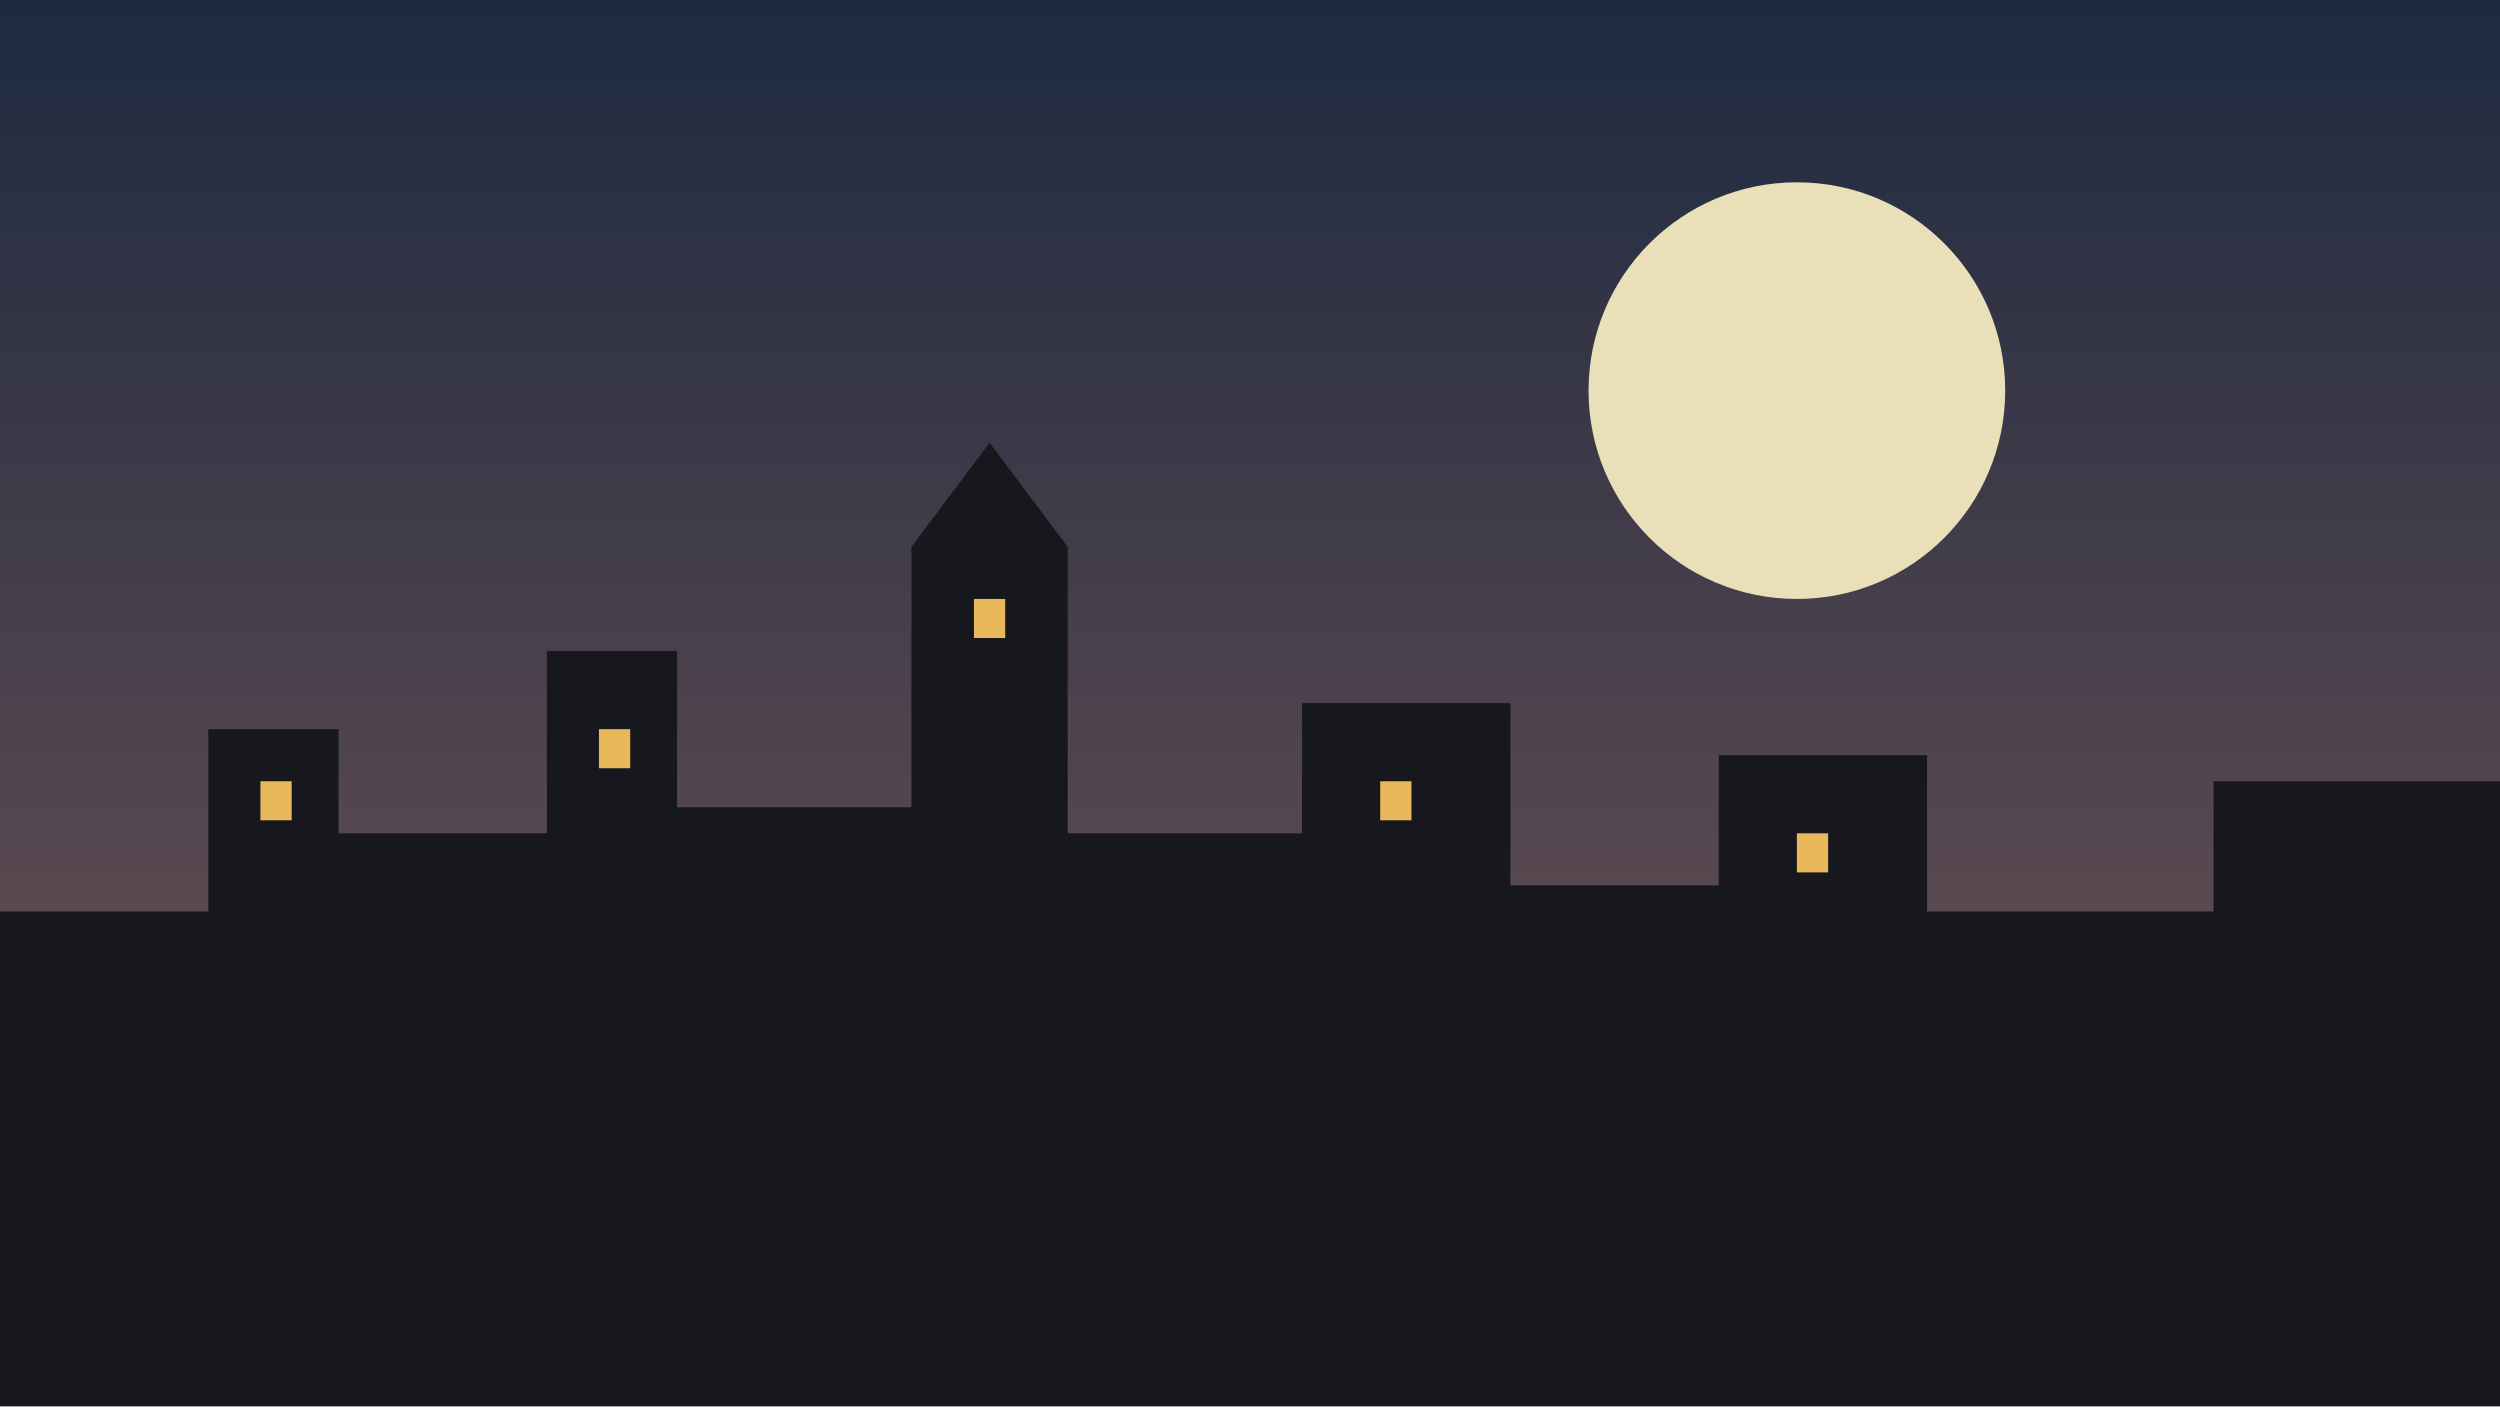
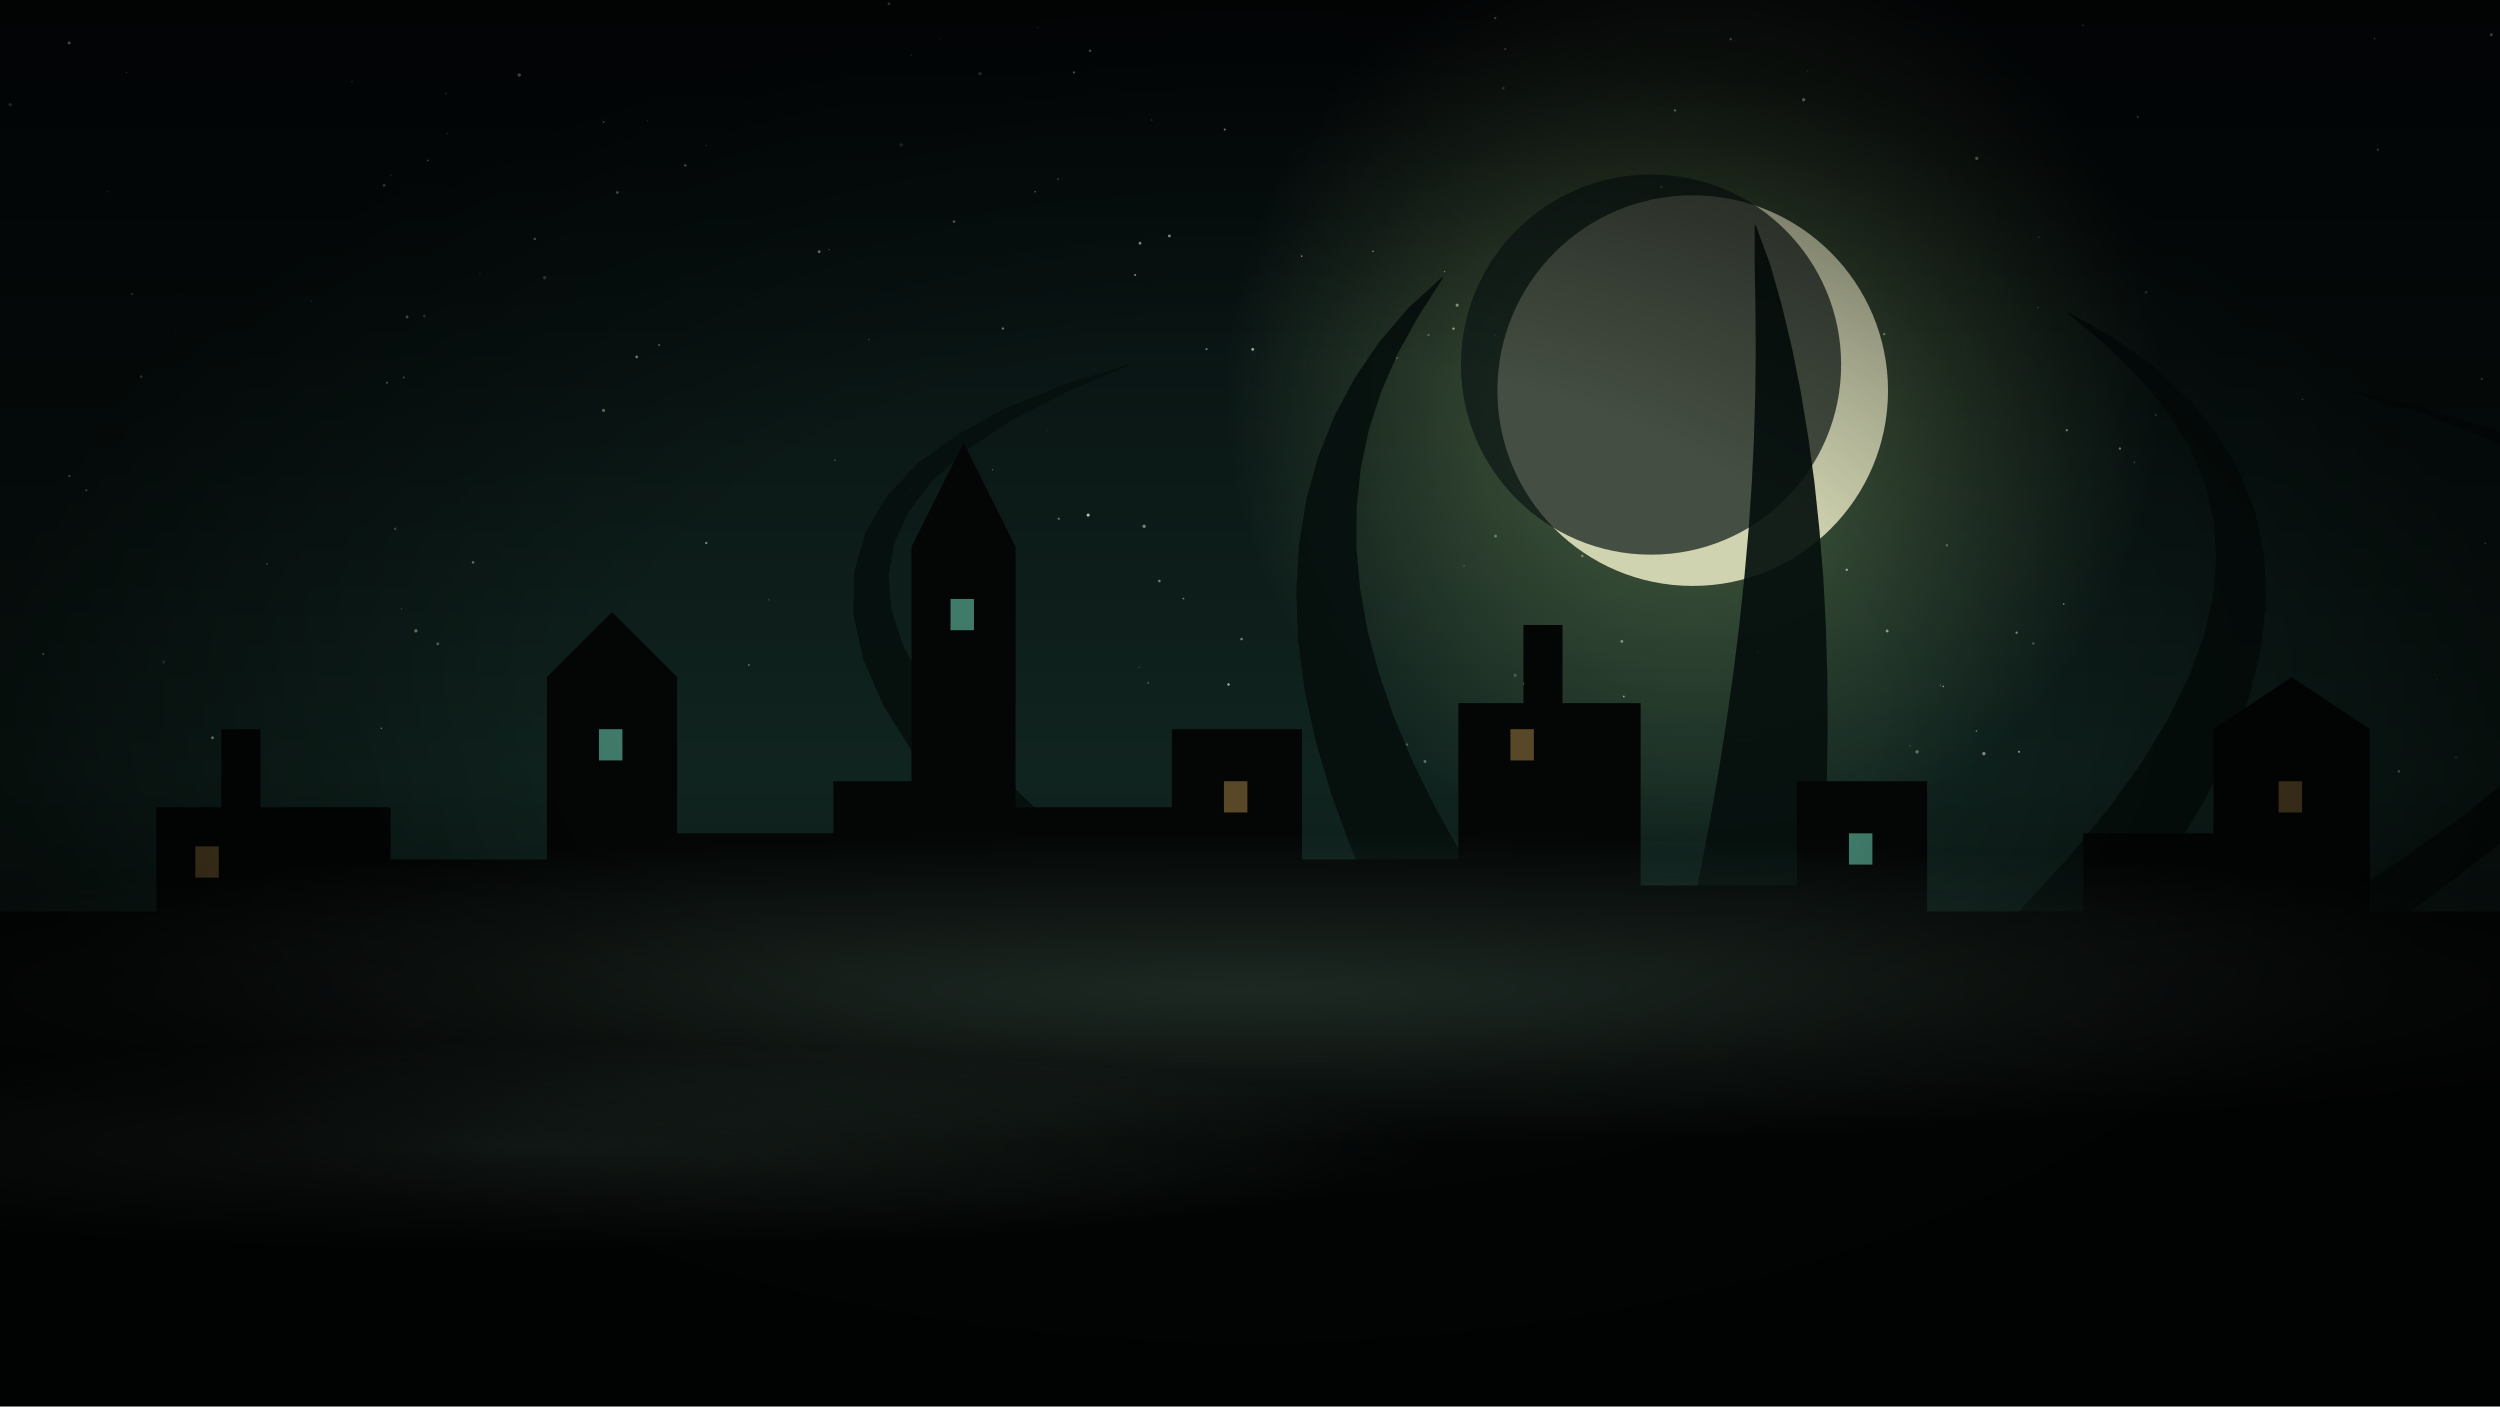
<svg xmlns="http://www.w3.org/2000/svg" width="1920" height="1080" viewBox="0 0 1920 1080">
  <defs>
    <linearGradient id="sky" x1="0" y1="0" x2="0" y2="1">
-       <stop offset="0" stop-color="#1e2a40" />
-       <stop offset="1" stop-color="#7a5a5a" />
+       <stop offset="0" stop-color="#04090b" />
+       <stop offset="0.55" stop-color="#10241f" />
+       <stop offset="1" stop-color="#030605" />
    </linearGradient>
+     <radialGradient id="moon" cx="0.5" cy="0.5">
+       <stop offset="0" stop-color="#b5d98a" stop-opacity="0.4" />
+       <stop offset="1" stop-color="#b5d98a" stop-opacity="0" />
+     </radialGradient>
+     <radialGradient id="fog" cx="0.5" cy="0.5">
+       <stop offset="0" stop-color="#7aa08c" stop-opacity="0.22" />
+       <stop offset="1" stop-color="#7aa08c" stop-opacity="0" />
+     </radialGradient>
+     <radialGradient id="vig" cx="0.5" cy="0.5">
+       <stop offset="0.5" stop-color="#000" stop-opacity="0" />
+       <stop offset="1" stop-color="#000" stop-opacity="0.6" />
+     </radialGradient>
  </defs>
  <rect width="1920" height="1080" fill="url(#sky)" />
-   <circle cx="1380" cy="300" r="160" fill="#e9dfb8" />
-   <path d="M0 1080V700H160V560H260V640H420V500H520V620H700V420L760 340L820 420V640H1000V540H1160V680H1320V580H1480V700H1700V600H1920V1080Z" fill="#16181e" />
-   <g fill="#e8b85a">
-     <rect x="200" y="600" width="24" height="30" />
-     <rect x="460" y="560" width="24" height="30" />
-     <rect x="748" y="460" width="24" height="30" />
-     <rect x="1060" y="600" width="24" height="30" />
-     <rect x="1380" y="640" width="24" height="30" />
+   <g fill="#ece3cf">
+     <circle cx="1097.1" cy="257.3" r="0.9" fill-opacity="0.3" />
+     <circle cx="1561.6" cy="494.2" r="1" fill-opacity="0.3" />
+     <circle cx="999.7" cy="196.7" r="0.6" fill-opacity="0.8" />
+     <circle cx="1913.4" cy="26.7" r="1.2" fill-opacity="0.6" />
+     <circle cx="732.7" cy="170.2" r="1" fill-opacity="0.5" />
+     <circle cx="1316.9" cy="397.1" r="0.5" fill-opacity="0.7" />
+     <circle cx="1886.2" cy="581.6" r="1" fill-opacity="0.2" />
+     <circle cx="7.8" cy="80.4" r="1.2" fill-opacity="0.4" />
+     <circle cx="703" cy="538.9" r="0.7" fill-opacity="0.5" />
+     <circle cx="837.2" cy="39" r="0.9" fill-opacity="0.7" />
+     <circle cx="300.3" cy="134.6" r="0.8" fill-opacity="0.2" />
+     <circle cx="953.5" cy="490.8" r="1" fill-opacity="0.5" />
+     <circle cx="1641.8" cy="89.8" r="0.9" fill-opacity="0.4" />
+     <circle cx="1154.5" cy="67.7" r="1.1" fill-opacity="0.3" />
+     <circle cx="319.4" cy="484.5" r="1.3" fill-opacity="0.5" />
+     <circle cx="795" cy="147.3" r="0.6" fill-opacity="0.6" />
+     <circle cx="342.6" cy="71.7" r="0.8" fill-opacity="0.3" />
+     <circle cx="1245.6" cy="492.6" r="1.1" fill-opacity="0.5" />
+     <circle cx="667.3" cy="260.8" r="0.4" fill-opacity="0.6" />
+     <circle cx="636.8" cy="191.7" r="0.5" fill-opacity="0.5" />
+     <circle cx="1119.1" cy="234.4" r="1.2" fill-opacity="0.6" />
+     <circle cx="463.5" cy="315.2" r="1.2" fill-opacity="0.5" />
+     <circle cx="1156" cy="37.7" r="0.8" fill-opacity="0.5" />
+     <circle cx="770.2" cy="252.3" r="0.9" fill-opacity="0.5" />
+     <circle cx="940.6" cy="99.5" r="0.8" fill-opacity="0.8" />
+     <circle cx="797.1" cy="21.2" r="0.4" fill-opacity="0.5" />
+     <circle cx="97.1" cy="55.6" r="0.5" fill-opacity="0.5" />
+     <circle cx="1906" cy="291" r="0.8" fill-opacity="0.5" />
+     <circle cx="962.1" cy="268.3" r="1.1" fill-opacity="0.7" />
+     <circle cx="1339.9" cy="254" r="1" fill-opacity="0.7" />
+     <circle cx="295" cy="142.4" r="1" fill-opacity="0.6" />
+     <circle cx="1233.8" cy="353.1" r="1.1" fill-opacity="0.5" />
+     <circle cx="1550.6" cy="577.4" r="0.8" fill-opacity="0.7" />
+     <circle cx="1379" cy="533.2" r="0.4" fill-opacity="0.7" />
+     <circle cx="1472.3" cy="577.4" r="1.3" fill-opacity="0.4" />
+     <circle cx="1286.4" cy="84.8" r="0.9" fill-opacity="0.8" />
+     <circle cx="368.6" cy="209.9" r="0.5" fill-opacity="0.3" />
+     <circle cx="398.8" cy="57.6" r="1.3" fill-opacity="0.7" />
+     <circle cx="890.4" cy="446.2" r="1" fill-opacity="0.5" />
+     <circle cx="813.1" cy="398.4" r="0.9" fill-opacity="0.4" />
+     <circle cx="699.5" cy="376.4" r="1" fill-opacity="0.3" />
+     <circle cx="1170.8" cy="525" r="1.2" fill-opacity="0.6" />
+     <circle cx="134.7" cy="254.1" r="0.5" fill-opacity="0.2" />
+     <circle cx="489" cy="274.1" r="1.1" fill-opacity="0.6" />
+     <circle cx="542.4" cy="417" r="0.9" fill-opacity="0.5" />
+     <circle cx="506.2" cy="265" r="0.7" fill-opacity="0.6" />
+     <circle cx="926.6" cy="268.1" r="0.8" fill-opacity="0.5" />
+     <circle cx="1324.1" cy="431.9" r="1.1" fill-opacity="0.4" />
+     <circle cx="1523.6" cy="578.8" r="1.3" fill-opacity="0.6" />
+     <circle cx="125.7" cy="508.4" r="1.2" fill-opacity="0.2" />
+     <circle cx="629.1" cy="193.3" r="1.1" fill-opacity="0.6" />
+     <circle cx="542.1" cy="111.8" r="0.6" fill-opacity="0.3" />
+     <circle cx="1517.9" cy="561.4" r="0.6" fill-opacity="0.6" />
+     <circle cx="1826.2" cy="115" r="0.9" fill-opacity="0.5" />
+     <circle cx="1871.7" cy="521.8" r="0.4" fill-opacity="0.3" />
+     <circle cx="1628.1" cy="344.5" r="0.9" fill-opacity="0.7" />
+     <circle cx="1467" cy="572.8" r="0.7" fill-opacity="0.2" />
+     <circle cx="1329.2" cy="30.1" r="0.9" fill-opacity="0.7" />
+     <circle cx="762.3" cy="360.7" r="0.6" fill-opacity="0.3" />
+     <circle cx="1163.6" cy="518.7" r="1.3" fill-opacity="0.2" />
+     <circle cx="1768.3" cy="306.7" r="0.7" fill-opacity="0.4" />
+     <circle cx="1109.5" cy="208.6" r="0.5" fill-opacity="0.7" />
+     <circle cx="1356.5" cy="365.9" r="1.1" fill-opacity="0.8" />
+     <circle cx="336.2" cy="494.5" r="1.1" fill-opacity="0.4" />
+     <circle cx="1072.9" cy="275" r="0.6" fill-opacity="0.5" />
+     <circle cx="292.9" cy="559.3" r="0.6" fill-opacity="0.6" />
+     <circle cx="1094.4" cy="584.8" r="1.1" fill-opacity="0.4" />
+     <circle cx="722.1" cy="29.9" r="0.4" fill-opacity="0.4" />
+     <circle cx="1823.7" cy="29.7" r="0.6" fill-opacity="0.6" />
+     <circle cx="692.1" cy="111.3" r="1.3" fill-opacity="0.2" />
+     <circle cx="1148.3" cy="257.3" r="0.7" fill-opacity="0.3" />
+     <circle cx="312.6" cy="243.4" r="1.1" fill-opacity="0.5" />
+     <circle cx="1492.4" cy="527.2" r="0.6" fill-opacity="0.7" />
+     <circle cx="1116.3" cy="252.4" r="0.9" fill-opacity="0.7" />
+     <circle cx="752.6" cy="56.6" r="1.3" fill-opacity="0.3" />
+     <circle cx="205.1" cy="433" r="0.7" fill-opacity="0.4" />
+     <circle cx="1247.1" cy="534.9" r="0.7" fill-opacity="0.7" />
+     <circle cx="1189.9" cy="364.7" r="0.9" fill-opacity="0.2" />
+     <circle cx="303.5" cy="406.2" r="1" fill-opacity="0.3" />
+     <circle cx="1223" cy="284.6" r="0.9" fill-opacity="0.4" />
+     <circle cx="418.3" cy="213.3" r="1.3" fill-opacity="0.3" />
+     <circle cx="1655.6" cy="318.7" r="0.5" fill-opacity="0.7" />
+     <circle cx="33.2" cy="502.3" r="0.7" fill-opacity="0.8" />
+     <circle cx="1395.8" cy="215.1" r="1" fill-opacity="0.8" />
+     <circle cx="328.5" cy="123.3" r="0.7" fill-opacity="0.7" />
+     <circle cx="474.1" cy="147.8" r="1" fill-opacity="0.6" />
+     <circle cx="804" cy="330.7" r="0.4" fill-opacity="0.2" />
+     <circle cx="53.1" cy="33" r="1.1" fill-opacity="0.8" />
+     <circle cx="239.3" cy="231.2" r="0.4" fill-opacity="0.5" />
+     <circle cx="1270.4" cy="374.5" r="1.2" fill-opacity="0.5" />
+     <circle cx="101.3" cy="225.8" r="0.8" fill-opacity="0.4" />
+     <circle cx="66.3" cy="376.5" r="0.8" fill-opacity="0.6" />
+     <circle cx="700" cy="42.3" r="0.6" fill-opacity="0.3" />
+     <circle cx="884.6" cy="92.2" r="0.5" fill-opacity="0.5" />
+     <circle cx="270.3" cy="62.7" r="0.5" fill-opacity="0.6" />
+     <circle cx="1548.8" cy="485.9" r="0.9" fill-opacity="0.6" />
+     <circle cx="1447.1" cy="256.6" r="0.9" fill-opacity="0.6" />
+     <circle cx="1217.1" cy="365.3" r="1" fill-opacity="0.5" />
+     <circle cx="410.7" cy="183.5" r="1" fill-opacity="0.5" />
+     <circle cx="1648.2" cy="224.5" r="1" fill-opacity="0.3" />
+     <circle cx="575.1" cy="510.7" r="0.6" fill-opacity="0.6" />
+     <circle cx="53.3" cy="365.6" r="0.8" fill-opacity="0.7" />
+     <circle cx="1584.9" cy="463.9" r="0.7" fill-opacity="0.6" />
+     <circle cx="297.2" cy="293.9" r="0.8" fill-opacity="0.5" />
+     <circle cx="526.3" cy="127" r="0.9" fill-opacity="0.6" />
+     <circle cx="1080.5" cy="571.8" r="0.9" fill-opacity="0.3" />
+     <circle cx="1231.9" cy="189.9" r="1.2" fill-opacity="0.3" />
+     <circle cx="878.7" cy="404.2" r="1.3" fill-opacity="0.5" />
+     <circle cx="729.8" cy="465.8" r="1.1" fill-opacity="0.7" />
+     <circle cx="1385.2" cy="76.6" r="1.3" fill-opacity="0.8" />
+     <circle cx="835.7" cy="395.6" r="1.2" fill-opacity="0.8" />
+     <circle cx="1388.2" cy="54.4" r="0.5" fill-opacity="0.4" />
+     <circle cx="875.5" cy="186.8" r="1.1" fill-opacity="0.7" />
+     <circle cx="767.4" cy="418.8" r="0.6" fill-opacity="0.8" />
+     <circle cx="463.6" cy="93.7" r="0.7" fill-opacity="0.7" />
+     <circle cx="1148.6" cy="411.7" r="1.1" fill-opacity="0.4" />
+     <circle cx="1842.3" cy="592.4" r="0.9" fill-opacity="0.6" />
+     <circle cx="1639.2" cy="355" r="0.5" fill-opacity="0.6" />
+     <circle cx="874.9" cy="512.5" r="0.6" fill-opacity="0.2" />
+     <circle cx="343.4" cy="102.5" r="0.7" fill-opacity="0.3" />
+     <circle cx="641.2" cy="353.4" r="0.5" fill-opacity="0.5" />
+     <circle cx="682.7" cy="2.9" r="1" fill-opacity="0.5" />
+     <circle cx="1490.3" cy="526.1" r="0.4" fill-opacity="0.6" />
+     <circle cx="881.8" cy="524.5" r="0.5" fill-opacity="0.7" />
+     <circle cx="824.8" cy="55.6" r="0.8" fill-opacity="0.7" />
+     <circle cx="141" cy="227.2" r="0.5" fill-opacity="0.2" />
+     <circle cx="1587.3" cy="330.4" r="0.9" fill-opacity="0.7" />
+     <circle cx="163.2" cy="566.6" r="1.1" fill-opacity="0.7" />
+     <circle cx="1565.2" cy="236.3" r="0.4" fill-opacity="0.8" />
+     <circle cx="1215.2" cy="427" r="1" fill-opacity="0.4" />
+     <circle cx="1261.3" cy="270.5" r="0.6" fill-opacity="0.5" />
+     <circle cx="898.1" cy="181.2" r="1.1" fill-opacity="0.7" />
+     <circle cx="1148.3" cy="13.9" r="0.9" fill-opacity="0.6" />
+     <circle cx="1565.7" cy="182.1" r="0.6" fill-opacity="0.4" />
+     <circle cx="308.4" cy="467.6" r="0.4" fill-opacity="0.5" />
+     <circle cx="1599.8" cy="19.4" r="0.5" fill-opacity="0.8" />
+     <circle cx="590.5" cy="460.7" r="0.4" fill-opacity="0.5" />
+     <circle cx="82.4" cy="147.3" r="0.4" fill-opacity="0.6" />
+     <circle cx="871.8" cy="211.2" r="0.8" fill-opacity="0.6" />
+     <circle cx="497" cy="92.8" r="0.4" fill-opacity="0.6" />
+     <circle cx="1275.8" cy="143.5" r="0.9" fill-opacity="0.8" />
+     <circle cx="908.9" cy="459.7" r="0.7" fill-opacity="0.5" />
+     <circle cx="1495.2" cy="418.8" r="0.9" fill-opacity="0.4" />
+     <circle cx="108.4" cy="289.3" r="1.1" fill-opacity="0.4" />
+     <circle cx="1394.9" cy="282.6" r="0.5" fill-opacity="0.5" />
+     <circle cx="1054.4" cy="193" r="0.6" fill-opacity="0.8" />
+     <circle cx="1124.4" cy="434.7" r="0.4" fill-opacity="0.6" />
+     <circle cx="310.1" cy="289.9" r="0.8" fill-opacity="0.4" />
+     <circle cx="1518.2" cy="121.6" r="1.3" fill-opacity="0.7" />
+     <circle cx="943.5" cy="525.7" r="0.9" fill-opacity="0.8" />
+     <circle cx="937.9" cy="586.6" r="1.1" fill-opacity="0.6" />
+     <circle cx="1908.7" cy="417.3" r="0.6" fill-opacity="0.6" />
+     <circle cx="325.9" cy="242.8" r="1" fill-opacity="0.3" />
+     <circle cx="812.6" cy="137.6" r="0.8" fill-opacity="0.3" />
+     <circle cx="1349.8" cy="500.8" r="0.8" fill-opacity="0.6" />
+     <circle cx="1449.3" cy="484.6" r="1.1" fill-opacity="0.6" />
+     <circle cx="1418.3" cy="437.6" r="0.9" fill-opacity="0.7" />
+     <circle cx="363.3" cy="431.9" r="1" fill-opacity="0.5" />
+     <circle cx="1160.3" cy="551" r="1.1" fill-opacity="0.6" />
+     <circle cx="1729.5" cy="522.8" r="0.7" fill-opacity="0.7" />
  </g>
+   <circle cx="1300" cy="300" r="360" fill="url(#moon)" />
+   <circle cx="1300" cy="300" r="150" fill="#cfd3b0" />
+   <circle cx="1268" cy="280" r="146" fill="#0b1614" fill-opacity=".7" />
+   <path d="M954.2 738.9L895 698.8L843.1 660.4L798.5 623.7L761.3 588.7L731.5 555.6L708.8 524.3L693.3 495.1L684.6 467.8L682.4 442.1L686.7 417.3L697.9 392.9L716.5 368.7L742.9 345.2L777 322.7L818.8 301.2L868.1 280.4L867.9 279.6L816.5 295.4L772.2 313.6L735 333.8L704.5 356.3L681 381.2L664.6 409L655.9 439.5L655.4 472.2L663 506.5L678.4 541.9L701.4 578.5L731.7 616.3L769.3 655.4L814.2 695.9L866.4 737.7L925.8 781.1Z" fill="#06100e" fill-opacity="0.92" />
+   <path d="M1175.4 736.7L1148.2 697.4L1124.2 659.2L1103.3 622.1L1085.4 586L1070.7 551L1059 517L1050.2 484L1044.5 451.8L1041.7 420.4L1041.9 389.7L1045.1 359.5L1051.4 329.7L1060.9 300.3L1073.6 271.3L1089.6 242.4L1108.3 213.3L1107.7 212.7L1081.7 236.4L1059.4 262.4L1040.4 290.3L1024.6 319.9L1012.2 351.3L1003.1 384.2L997.6 418.8L995.5 454.7L997 491.9L1002 530.4L1010.6 570L1022.6 610.6L1038 652.3L1056.8 695L1079 738.7L1104.6 783.3Z" fill="#06100e" fill-opacity="0.92" />
+   <path d="M1391.7 768.5L1395.8 725.2L1399.1 682.6L1401.5 640.8L1403 599.7L1403.7 559.5L1403.4 520.1L1402.3 481.5L1400.3 443.7L1397.3 406.7L1393.5 370.6L1388.7 335.3L1383 300.9L1376.3 267.4L1368.5 234.8L1359.6 203.3L1348.4 172.9L1347.6 173.1L1347.6 205.2L1348.2 237.6L1348.4 270.4L1348 303.7L1347 337.6L1345.3 372.1L1342.9 407.2L1339.7 442.8L1335.9 479.1L1331.3 516.1L1326 553.6L1320 591.9L1313.2 630.8L1305.6 670.3L1297.3 710.6L1288.3 751.5Z" fill="#06100e" fill-opacity="0.92" />
+   <path d="M1565.2 784.9L1604.6 740.6L1639 697.5L1668.6 655.5L1693.2 614.5L1712.7 574.6L1727.2 535.9L1736.5 498.2L1740.4 461.9L1739 427L1732.2 393.9L1720.2 362.8L1703.2 333.9L1681.5 307.1L1655.1 282.4L1624.1 259.8L1588.2 239.7L1587.8 240.3L1619 266.5L1645.4 292.6L1666.6 319.2L1682.8 346.1L1693.9 373.4L1700.3 401.1L1702.1 429.2L1699.6 458.1L1692.7 488L1681.3 519.1L1665.4 551.6L1644.8 585.5L1619.5 620.8L1589.5 657.5L1554.6 695.6L1514.8 735.1Z" fill="#06100e" fill-opacity="0.92" />
+   <path d="M1730.2 777.7L1799.5 734.8L1860.4 693.5L1912.8 653.9L1956.7 615.8L1992.1 579.2L2019.1 544L2037.3 510L2046.7 477.1L2046.6 445.8L2037.1 416.9L2018.6 391.1L1992 368.2L1957.3 347.8L1914.5 329.5L1863.5 313.4L1804.1 299.6L1803.9 300.4L1862 318.3L1911.4 337.3L1951.9 357.7L1983.5 379.3L2006.1 401.9L2019.8 425L2025.3 448.4L2023.3 472.9L2013.6 499.2L1995.8 527.9L1969.6 558.7L1934.8 591.7L1891.4 626.6L1839.5 663.3L1778.9 701.9L1709.8 742.3Z" fill="#06100e" fill-opacity="0.92" />
+   <path d="M0 1080V700H120V620H170V560H200V620H300V660H420V520L470 470L520 520V640H640V600H700V420L740 340L780 420V620H900V560H1000V660H1120V540H1170V480H1200V540H1260V680H1380V600H1480V700H1600V640H1700V560L1760 520L1820 560V700H1920V1080Z" fill="#030605" />
+   <rect x="150" y="650" width="18" height="24" fill="#b08a4a" fill-opacity=".5" />
+   <rect x="460" y="560" width="18" height="24" fill="#7ff0d0" fill-opacity=".5" />
+   <rect x="730" y="460" width="18" height="24" fill="#7ff0d0" fill-opacity=".5" />
+   <rect x="940" y="600" width="18" height="24" fill="#b08a4a" fill-opacity=".5" />
+   <rect x="1160" y="560" width="18" height="24" fill="#b08a4a" fill-opacity=".5" />
+   <rect x="1420" y="640" width="18" height="24" fill="#7ff0d0" fill-opacity=".5" />
+   <rect x="1750" y="600" width="18" height="24" fill="#b08a4a" fill-opacity=".5" />
+   <ellipse cx="960" cy="760" rx="1200" ry="120" fill="url(#fog)" />
+   <ellipse cx="400" cy="880" rx="700" ry="80" fill="url(#fog)" />
+   <rect x="0" y="0" width="1920" height="1080" fill="url(#vig)" />
</svg>
